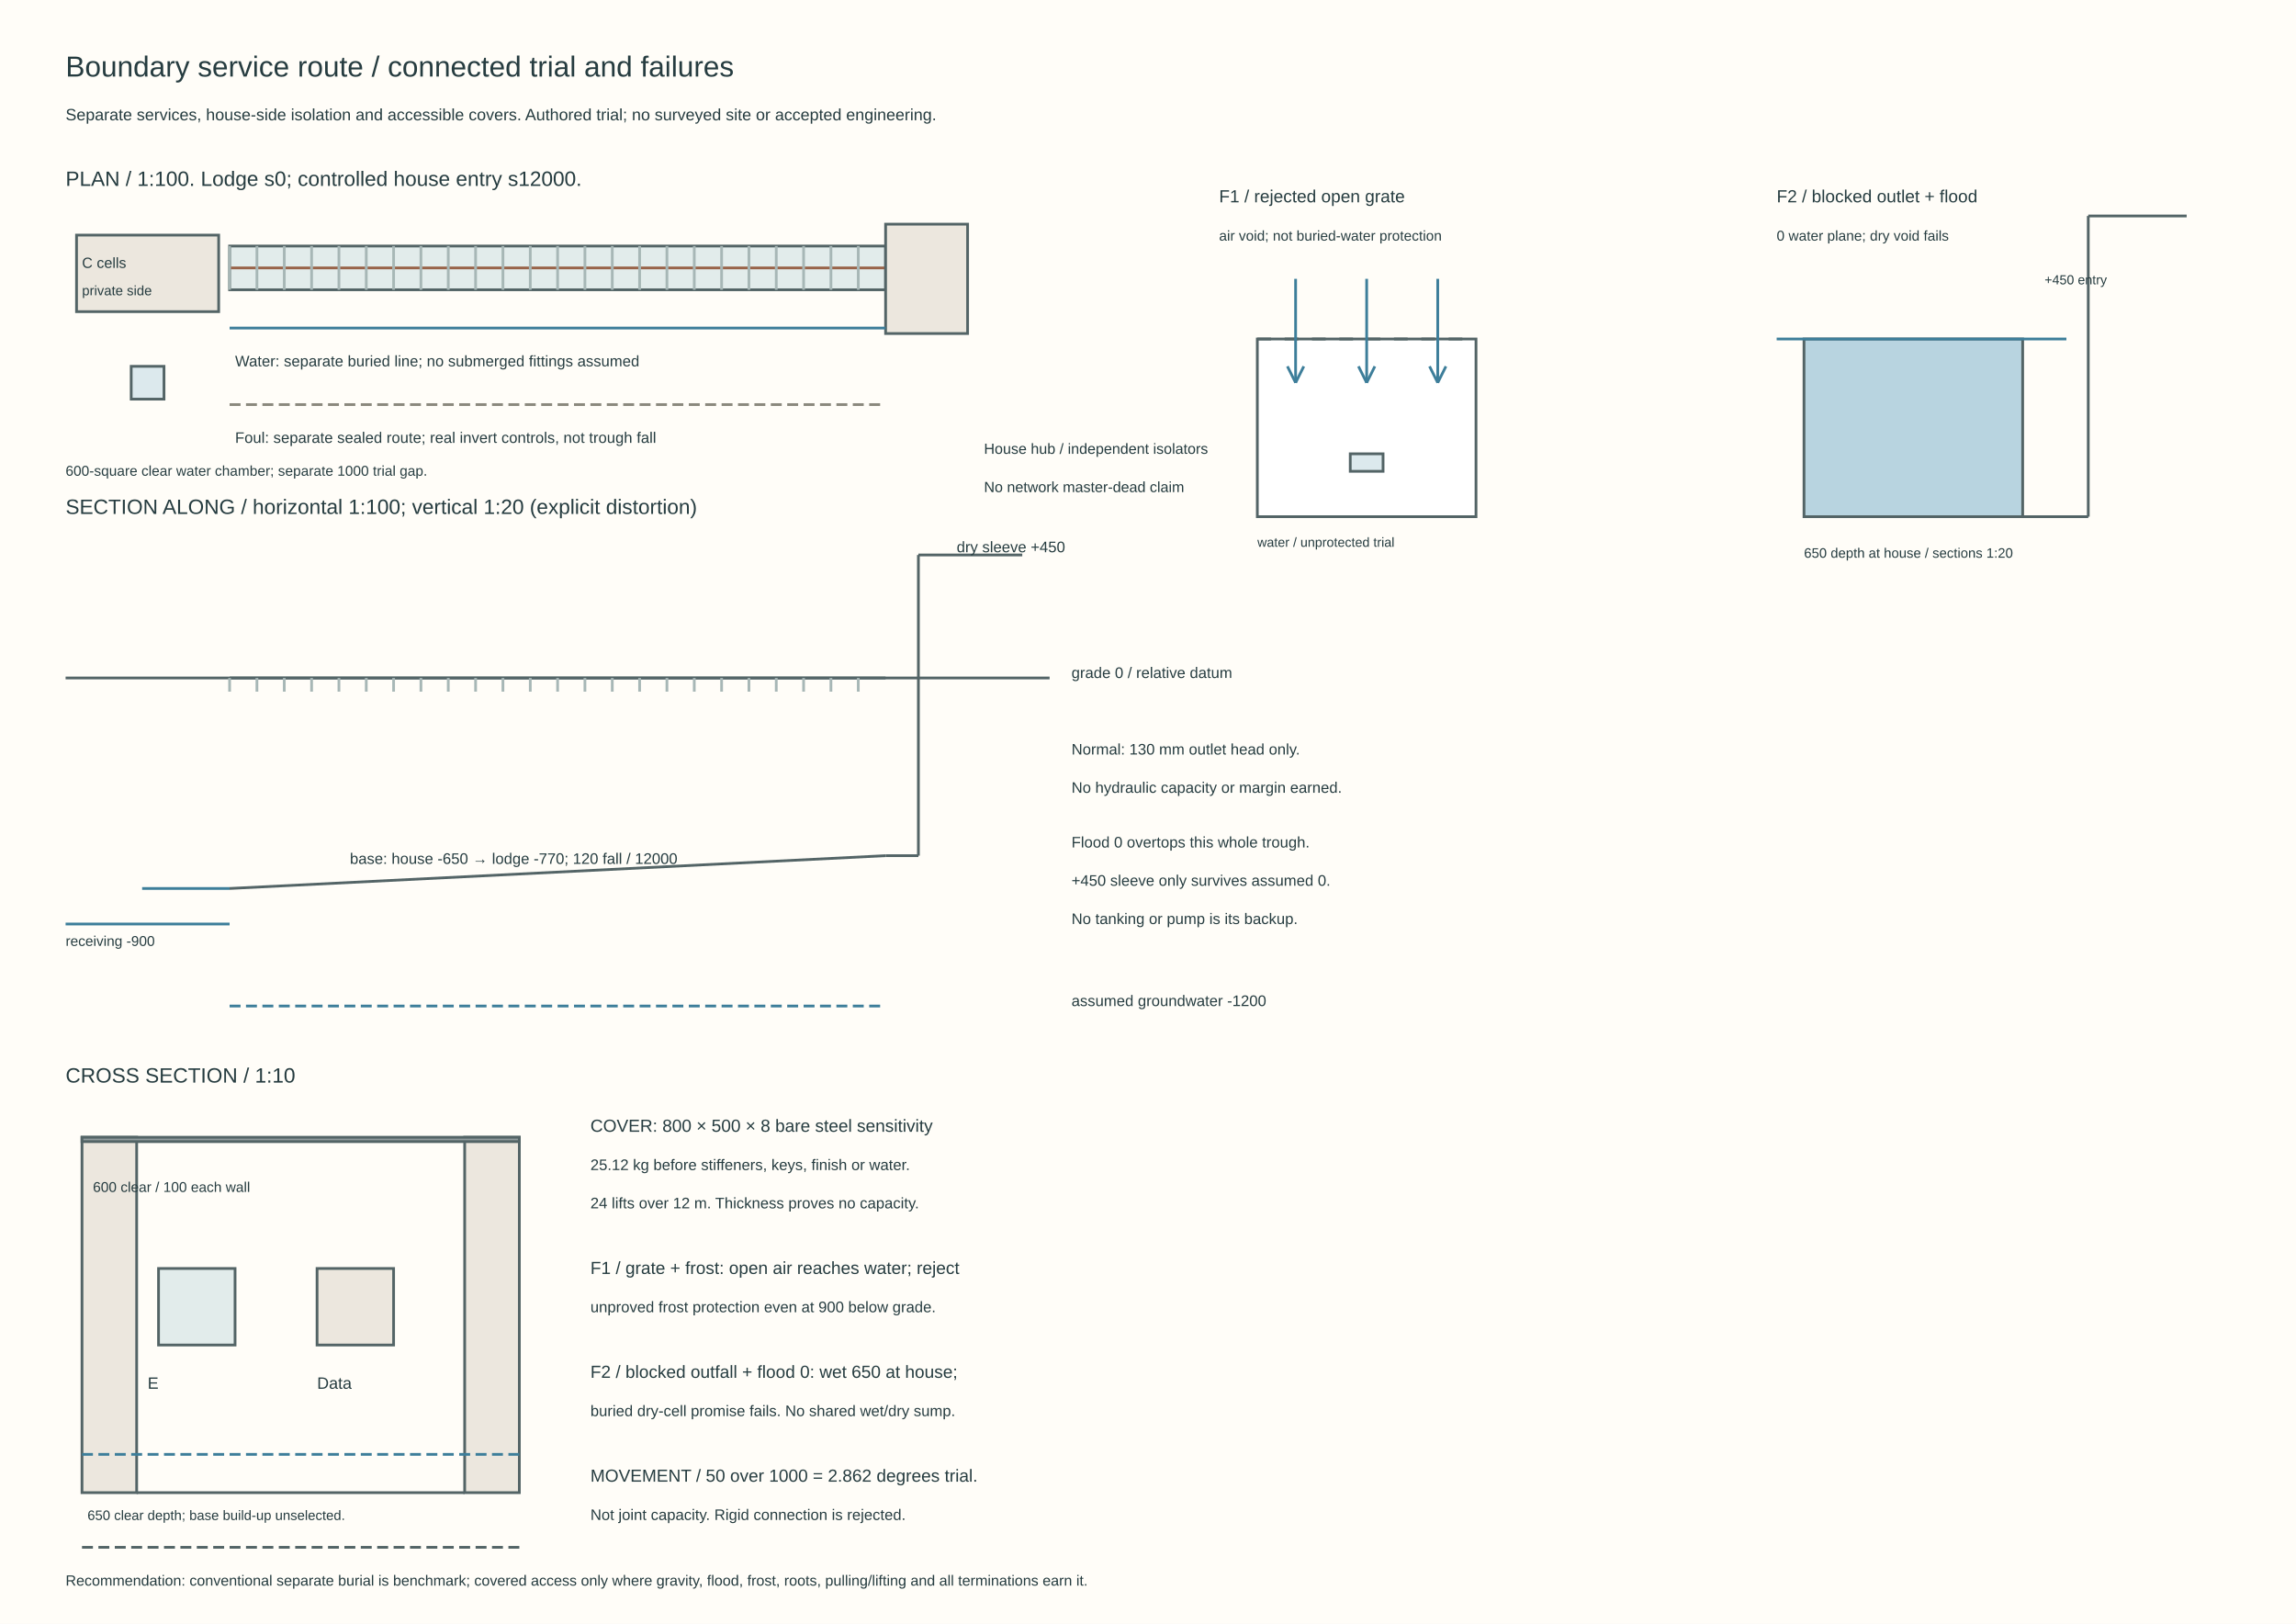
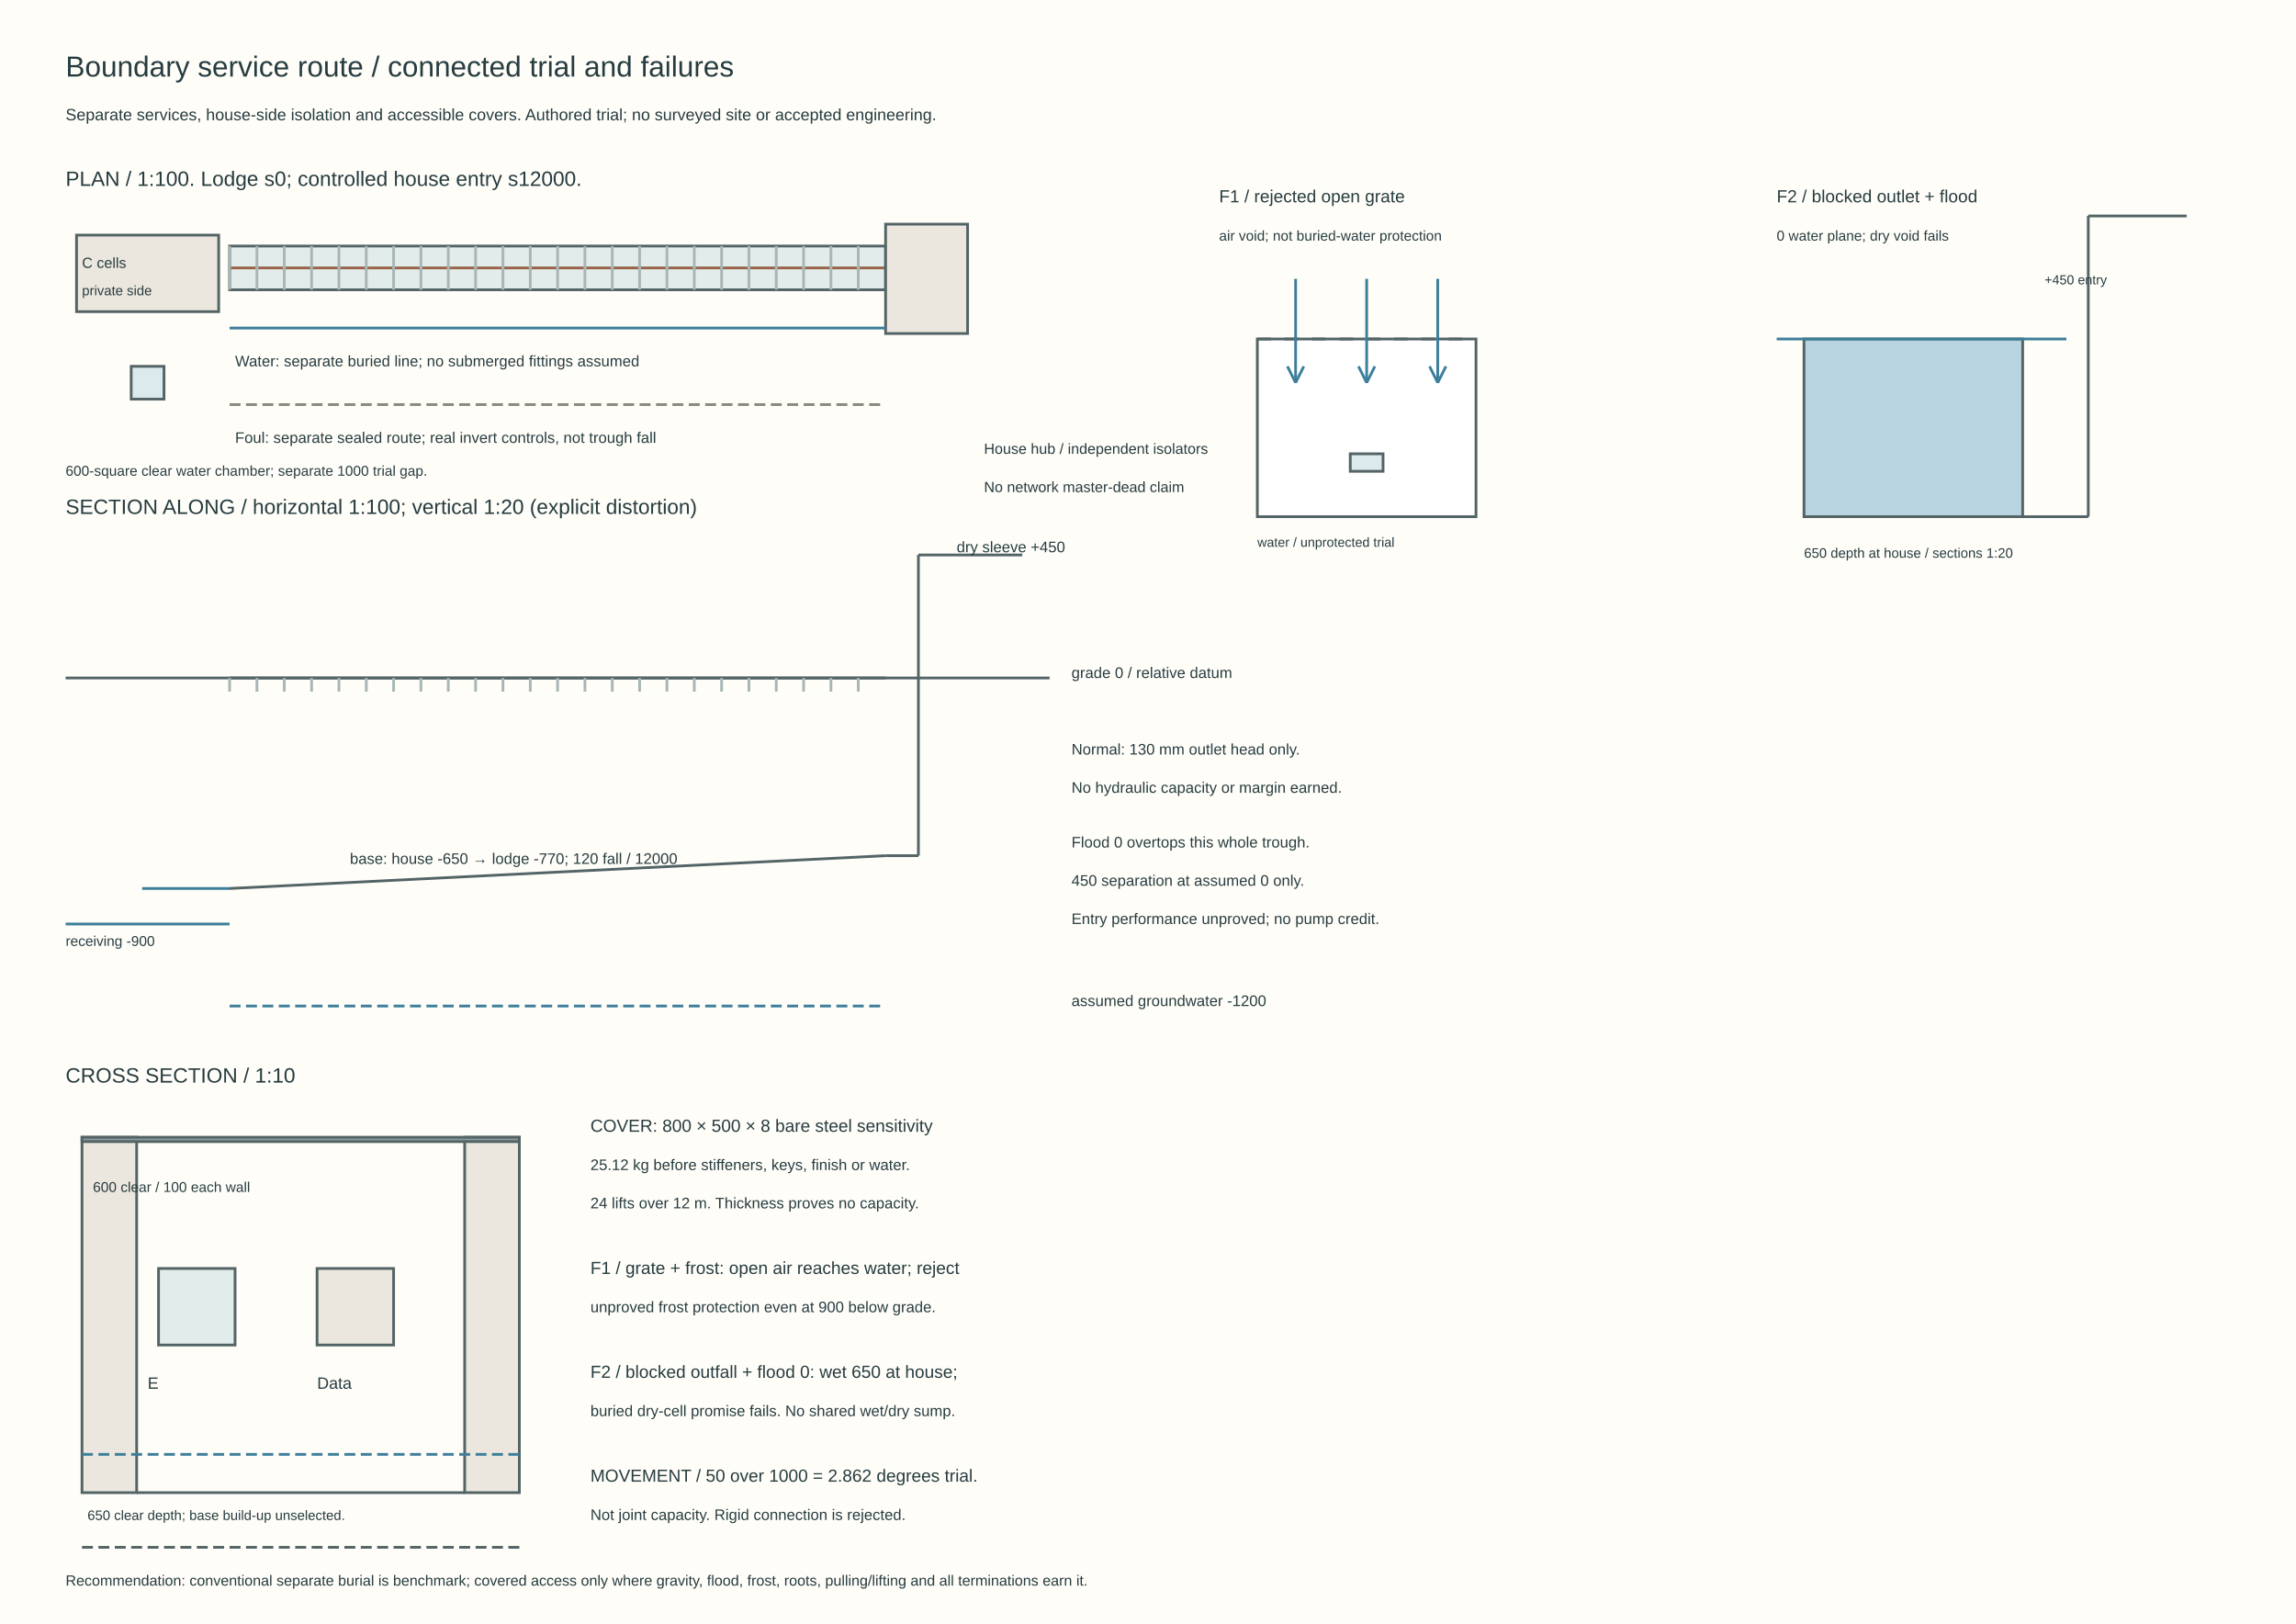
<svg xmlns="http://www.w3.org/2000/svg" width="420mm" height="297mm" viewBox="0 0 420 297">
  <rect width="420" height="297" fill="#fffdf8" />
  <g font-family="Arial,sans-serif" fill="#263c40">
    <text x="12" y="14" font-size="5.3">Boundary service route / connected trial and failures</text>
    <text x="12" y="22" font-size="3">Separate services, house-side isolation and accessible covers. Authored trial; no surveyed site or accepted engineering.</text>
    <text x="12" y="34" font-size="3.8">PLAN / 1:100. Lodge s0; controlled house entry s12000.</text>
    <rect x="14" y="43" width="26" height="14" fill="#ece7de" stroke="#536466" stroke-width="0.5" />
    <text x="15" y="49" font-size="2.7">C cells</text>
    <text x="15" y="54" font-size="2.5">private side</text>
    <rect x="42" y="45" width="120" height="8" fill="#e2eceb" stroke="#536466" stroke-width="0.5" />
    <path d="M42,49L162,49" fill="none" stroke="#986349" stroke-width="0.5" />
    <rect x="162" y="41" width="15" height="20" fill="#ece7de" stroke="#536466" stroke-width="0.5" />
    <text x="180" y="83" font-size="2.7">House hub / independent isolators</text>
    <text x="180" y="90" font-size="2.7">No network master-dead claim</text>
    <path d="M42,45L42,53" fill="none" stroke="#a7b7b6" stroke-width="0.5" />
    <path d="M47,45L47,53" fill="none" stroke="#a7b7b6" stroke-width="0.5" />
    <path d="M52,45L52,53" fill="none" stroke="#a7b7b6" stroke-width="0.5" />
    <path d="M57,45L57,53" fill="none" stroke="#a7b7b6" stroke-width="0.5" />
    <path d="M62,45L62,53" fill="none" stroke="#a7b7b6" stroke-width="0.5" />
    <path d="M67,45L67,53" fill="none" stroke="#a7b7b6" stroke-width="0.5" />
    <path d="M72,45L72,53" fill="none" stroke="#a7b7b6" stroke-width="0.5" />
    <path d="M77,45L77,53" fill="none" stroke="#a7b7b6" stroke-width="0.5" />
    <path d="M82,45L82,53" fill="none" stroke="#a7b7b6" stroke-width="0.5" />
    <path d="M87,45L87,53" fill="none" stroke="#a7b7b6" stroke-width="0.5" />
    <path d="M92,45L92,53" fill="none" stroke="#a7b7b6" stroke-width="0.5" />
    <path d="M97,45L97,53" fill="none" stroke="#a7b7b6" stroke-width="0.5" />
    <path d="M102,45L102,53" fill="none" stroke="#a7b7b6" stroke-width="0.5" />
    <path d="M107,45L107,53" fill="none" stroke="#a7b7b6" stroke-width="0.5" />
    <path d="M112,45L112,53" fill="none" stroke="#a7b7b6" stroke-width="0.5" />
    <path d="M117,45L117,53" fill="none" stroke="#a7b7b6" stroke-width="0.5" />
    <path d="M122,45L122,53" fill="none" stroke="#a7b7b6" stroke-width="0.5" />
    <path d="M127,45L127,53" fill="none" stroke="#a7b7b6" stroke-width="0.5" />
    <path d="M132,45L132,53" fill="none" stroke="#a7b7b6" stroke-width="0.5" />
    <path d="M137,45L137,53" fill="none" stroke="#a7b7b6" stroke-width="0.5" />
    <path d="M142,45L142,53" fill="none" stroke="#a7b7b6" stroke-width="0.5" />
    <path d="M147,45L147,53" fill="none" stroke="#a7b7b6" stroke-width="0.5" />
    <path d="M152,45L152,53" fill="none" stroke="#a7b7b6" stroke-width="0.5" />
    <path d="M157,45L157,53" fill="none" stroke="#a7b7b6" stroke-width="0.5" />
    <rect x="24" y="67" width="6" height="6" fill="#dce9ed" stroke="#536466" stroke-width="0.5" />
    <text x="12" y="87" font-size="2.6">600-square clear water chamber; separate 1000 trial gap.</text>
    <path d="M42,60L162,60" fill="none" stroke="#3d7e9a" stroke-width="0.5" />
    <text x="43" y="67" font-size="2.8">Water: separate buried line; no submerged fittings assumed</text>
    <path d="M42,74L162,74" fill="none" stroke="#8b897e" stroke-width="0.5" stroke-dasharray="2 1" />
    <text x="43" y="81" font-size="2.8">Foul: separate sealed route; real invert controls, not trough fall</text>
    <text x="223" y="37" font-size="3.2">F1 / rejected open grate</text>
    <text x="223" y="44" font-size="2.6">air void; not buried-water protection</text>
    <rect x="230" y="62" width="40" height="32.5" fill="white" stroke="#536466" stroke-width="0.5" />
    <path d="M230,62L232.5,62" fill="none" stroke="#536466" stroke-width="0.5" />
    <path d="M235,62L237.5,62" fill="none" stroke="#536466" stroke-width="0.5" />
    <path d="M240,62L242.5,62" fill="none" stroke="#536466" stroke-width="0.5" />
    <path d="M245,62L247.5,62" fill="none" stroke="#536466" stroke-width="0.5" />
    <path d="M250,62L252.5,62" fill="none" stroke="#536466" stroke-width="0.5" />
    <path d="M255,62L257.5,62" fill="none" stroke="#536466" stroke-width="0.5" />
    <path d="M260,62L262.5,62" fill="none" stroke="#536466" stroke-width="0.5" />
    <path d="M265,62L267.5,62" fill="none" stroke="#536466" stroke-width="0.5" />
    <path d="M237,51L237,70" fill="none" stroke="#3d7e9a" stroke-width="0.5" />
    <path d="M237,70L235.5,67" fill="none" stroke="#3d7e9a" stroke-width="0.5" />
    <path d="M237,70L238.5,67" fill="none" stroke="#3d7e9a" stroke-width="0.5" />
    <path d="M250,51L250,70" fill="none" stroke="#3d7e9a" stroke-width="0.5" />
    <path d="M250,70L248.5,67" fill="none" stroke="#3d7e9a" stroke-width="0.5" />
    <path d="M250,70L251.5,67" fill="none" stroke="#3d7e9a" stroke-width="0.5" />
    <path d="M263,51L263,70" fill="none" stroke="#3d7e9a" stroke-width="0.5" />
    <path d="M263,70L261.5,67" fill="none" stroke="#3d7e9a" stroke-width="0.5" />
    <path d="M263,70L264.5,67" fill="none" stroke="#3d7e9a" stroke-width="0.5" />
    <rect x="247" y="83" width="6" height="3.2" fill="#dce9ed" stroke="#536466" stroke-width="0.5" />
    <text x="230" y="100" font-size="2.4">water / unprotected trial</text>
    <text x="325" y="37" font-size="3.2">F2 / blocked outlet + flood</text>
    <text x="325" y="44" font-size="2.6">0 water plane; dry void fails</text>
    <rect x="330" y="62" width="40" height="32.5" fill="#b8d4e0" stroke="#536466" stroke-width="0.5" />
    <path d="M325,62L378,62" fill="none" stroke="#3d7e9a" stroke-width="0.5" />
    <path d="M370,94.5L382,94.5" fill="none" stroke="#536466" stroke-width="0.5" />
    <path d="M382,94.5L382,39.5" fill="none" stroke="#536466" stroke-width="0.5" />
    <path d="M382,39.5L400,39.5" fill="none" stroke="#536466" stroke-width="0.5" />
    <text x="374" y="52" font-size="2.4">+450 entry</text>
    <text x="330" y="102" font-size="2.5">650 depth at house / sections 1:20</text>
    <text x="12" y="94" font-size="3.8">SECTION ALONG / horizontal 1:100; vertical 1:20 (explicit distortion)</text>
    <path d="M12,124L192,124" fill="none" stroke="#536466" stroke-width="0.5" />
    <text x="196" y="124" font-size="2.8">grade 0 / relative datum</text>
    <path d="M42,162.5L162,156.5" fill="none" stroke="#536466" stroke-width="0.5" />
    <path d="M42,124L162,124" fill="none" stroke="#536466" stroke-width="0.5" />
    <path d="M42,124L42,126.5" fill="none" stroke="#a7b7b6" stroke-width="0.5" />
    <path d="M47,124L47,126.5" fill="none" stroke="#a7b7b6" stroke-width="0.5" />
    <path d="M52,124L52,126.5" fill="none" stroke="#a7b7b6" stroke-width="0.5" />
    <path d="M57,124L57,126.5" fill="none" stroke="#a7b7b6" stroke-width="0.5" />
    <path d="M62,124L62,126.5" fill="none" stroke="#a7b7b6" stroke-width="0.5" />
    <path d="M67,124L67,126.5" fill="none" stroke="#a7b7b6" stroke-width="0.5" />
    <path d="M72,124L72,126.5" fill="none" stroke="#a7b7b6" stroke-width="0.5" />
    <path d="M77,124L77,126.5" fill="none" stroke="#a7b7b6" stroke-width="0.5" />
    <path d="M82,124L82,126.5" fill="none" stroke="#a7b7b6" stroke-width="0.5" />
    <path d="M87,124L87,126.5" fill="none" stroke="#a7b7b6" stroke-width="0.5" />
    <path d="M92,124L92,126.5" fill="none" stroke="#a7b7b6" stroke-width="0.5" />
    <path d="M97,124L97,126.5" fill="none" stroke="#a7b7b6" stroke-width="0.5" />
    <path d="M102,124L102,126.5" fill="none" stroke="#a7b7b6" stroke-width="0.5" />
    <path d="M107,124L107,126.5" fill="none" stroke="#a7b7b6" stroke-width="0.5" />
    <path d="M112,124L112,126.5" fill="none" stroke="#a7b7b6" stroke-width="0.5" />
    <path d="M117,124L117,126.5" fill="none" stroke="#a7b7b6" stroke-width="0.5" />
    <path d="M122,124L122,126.5" fill="none" stroke="#a7b7b6" stroke-width="0.5" />
    <path d="M127,124L127,126.5" fill="none" stroke="#a7b7b6" stroke-width="0.5" />
    <path d="M132,124L132,126.5" fill="none" stroke="#a7b7b6" stroke-width="0.5" />
    <path d="M137,124L137,126.5" fill="none" stroke="#a7b7b6" stroke-width="0.5" />
    <path d="M142,124L142,126.5" fill="none" stroke="#a7b7b6" stroke-width="0.5" />
    <path d="M147,124L147,126.5" fill="none" stroke="#a7b7b6" stroke-width="0.5" />
    <path d="M152,124L152,126.5" fill="none" stroke="#a7b7b6" stroke-width="0.5" />
    <path d="M157,124L157,126.5" fill="none" stroke="#a7b7b6" stroke-width="0.5" />
    <path d="M42,184L162,184" fill="none" stroke="#3d7e9a" stroke-width="0.5" stroke-dasharray="2 1" />
    <text x="196" y="184" font-size="2.8">assumed groundwater -1200</text>
    <path d="M12,169L42,169" fill="none" stroke="#3d7e9a" stroke-width="0.5" />
    <text x="12" y="173" font-size="2.6">receiving -900</text>
    <path d="M42,162.5L26,162.5" fill="none" stroke="#3d7e9a" stroke-width="0.5" />
    <path d="M162,156.5L168,156.5" fill="none" stroke="#536466" stroke-width="0.5" />
    <path d="M168,156.5L168,101.5" fill="none" stroke="#536466" stroke-width="0.5" />
    <path d="M168,101.5L187,101.5" fill="none" stroke="#536466" stroke-width="0.5" />
    <text x="175" y="101" font-size="2.8">dry sleeve +450</text>
    <text x="64" y="158" font-size="2.8">base: house -650 → lodge -770; 120 fall / 12000</text>
    <text x="196" y="138" font-size="2.8">Normal: 130 mm outlet head only.</text>
    <text x="196" y="145" font-size="2.8">No hydraulic capacity or margin earned.</text>
    <text x="196" y="155" font-size="2.8">Flood 0 overtops this whole trough.</text>
-     <text x="196" y="162" font-size="2.8">+450 sleeve only survives assumed 0.</text>
-     <text x="196" y="169" font-size="2.8">No tanking or pump is its backup.</text>
+     <text x="196" y="162" font-size="2.8">450 separation at assumed 0 only.</text>
+     <text x="196" y="169" font-size="2.8">Entry performance unproved; no pump credit.</text>
    <text x="12" y="198" font-size="3.8">CROSS SECTION / 1:10</text>
    <rect x="15" y="208" width="10" height="65" fill="#ece7de" stroke="#536466" stroke-width="0.5" />
    <rect x="85" y="208" width="10" height="65" fill="#ece7de" stroke="#536466" stroke-width="0.5" />
    <path d="M25,273L85,273" fill="none" stroke="#536466" stroke-width="0.5" />
    <path d="M15,283L95,283" fill="none" stroke="#536466" stroke-width="0.5" stroke-dasharray="2 1" />
    <rect x="15" y="208" width="80" height="0.8" fill="#909b9d" stroke="#536466" stroke-width="0.5" />
    <text x="17" y="218" font-size="2.6">600 clear / 100 each wall</text>
    <rect x="29" y="232" width="14" height="14" fill="#e2eceb" stroke="#536466" stroke-width="0.5" />
    <rect x="58" y="232" width="14" height="14" fill="#ece7de" stroke="#536466" stroke-width="0.5" />
    <text x="27" y="254" font-size="3">E</text>
    <text x="58" y="254" font-size="3">Data</text>
    <path d="M15,266L95,266" fill="none" stroke="#3d7e9a" stroke-width="0.5" stroke-dasharray="2 1" />
    <text x="16" y="278" font-size="2.5">650 clear depth; base build-up unselected.</text>
    <text x="108" y="207" font-size="3.2">COVER: 800 × 500 × 8 bare steel sensitivity</text>
    <text x="108" y="214" font-size="2.8">25.12 kg before stiffeners, keys, finish or water.</text>
    <text x="108" y="221" font-size="2.8">24 lifts over 12 m. Thickness proves no capacity.</text>
    <text x="108" y="233" font-size="3.2">F1 / grate + frost: open air reaches water; reject</text>
    <text x="108" y="240" font-size="2.8">unproved frost protection even at 900 below grade.</text>
    <text x="108" y="252" font-size="3.2">F2 / blocked outfall + flood 0: wet 650 at house;</text>
    <text x="108" y="259" font-size="2.8">buried dry-cell promise fails. No shared wet/dry sump.</text>
    <text x="108" y="271" font-size="3.2">MOVEMENT / 50 over 1000 = 2.862 degrees trial.</text>
    <text x="108" y="278" font-size="2.8">Not joint capacity. Rigid connection is rejected.</text>
    <text x="12" y="290" font-size="2.7">Recommendation: conventional separate burial is benchmark; covered access only where gravity, flood, frost, roots, pulling/lifting and all terminations earn it.</text>
  </g>
</svg>
